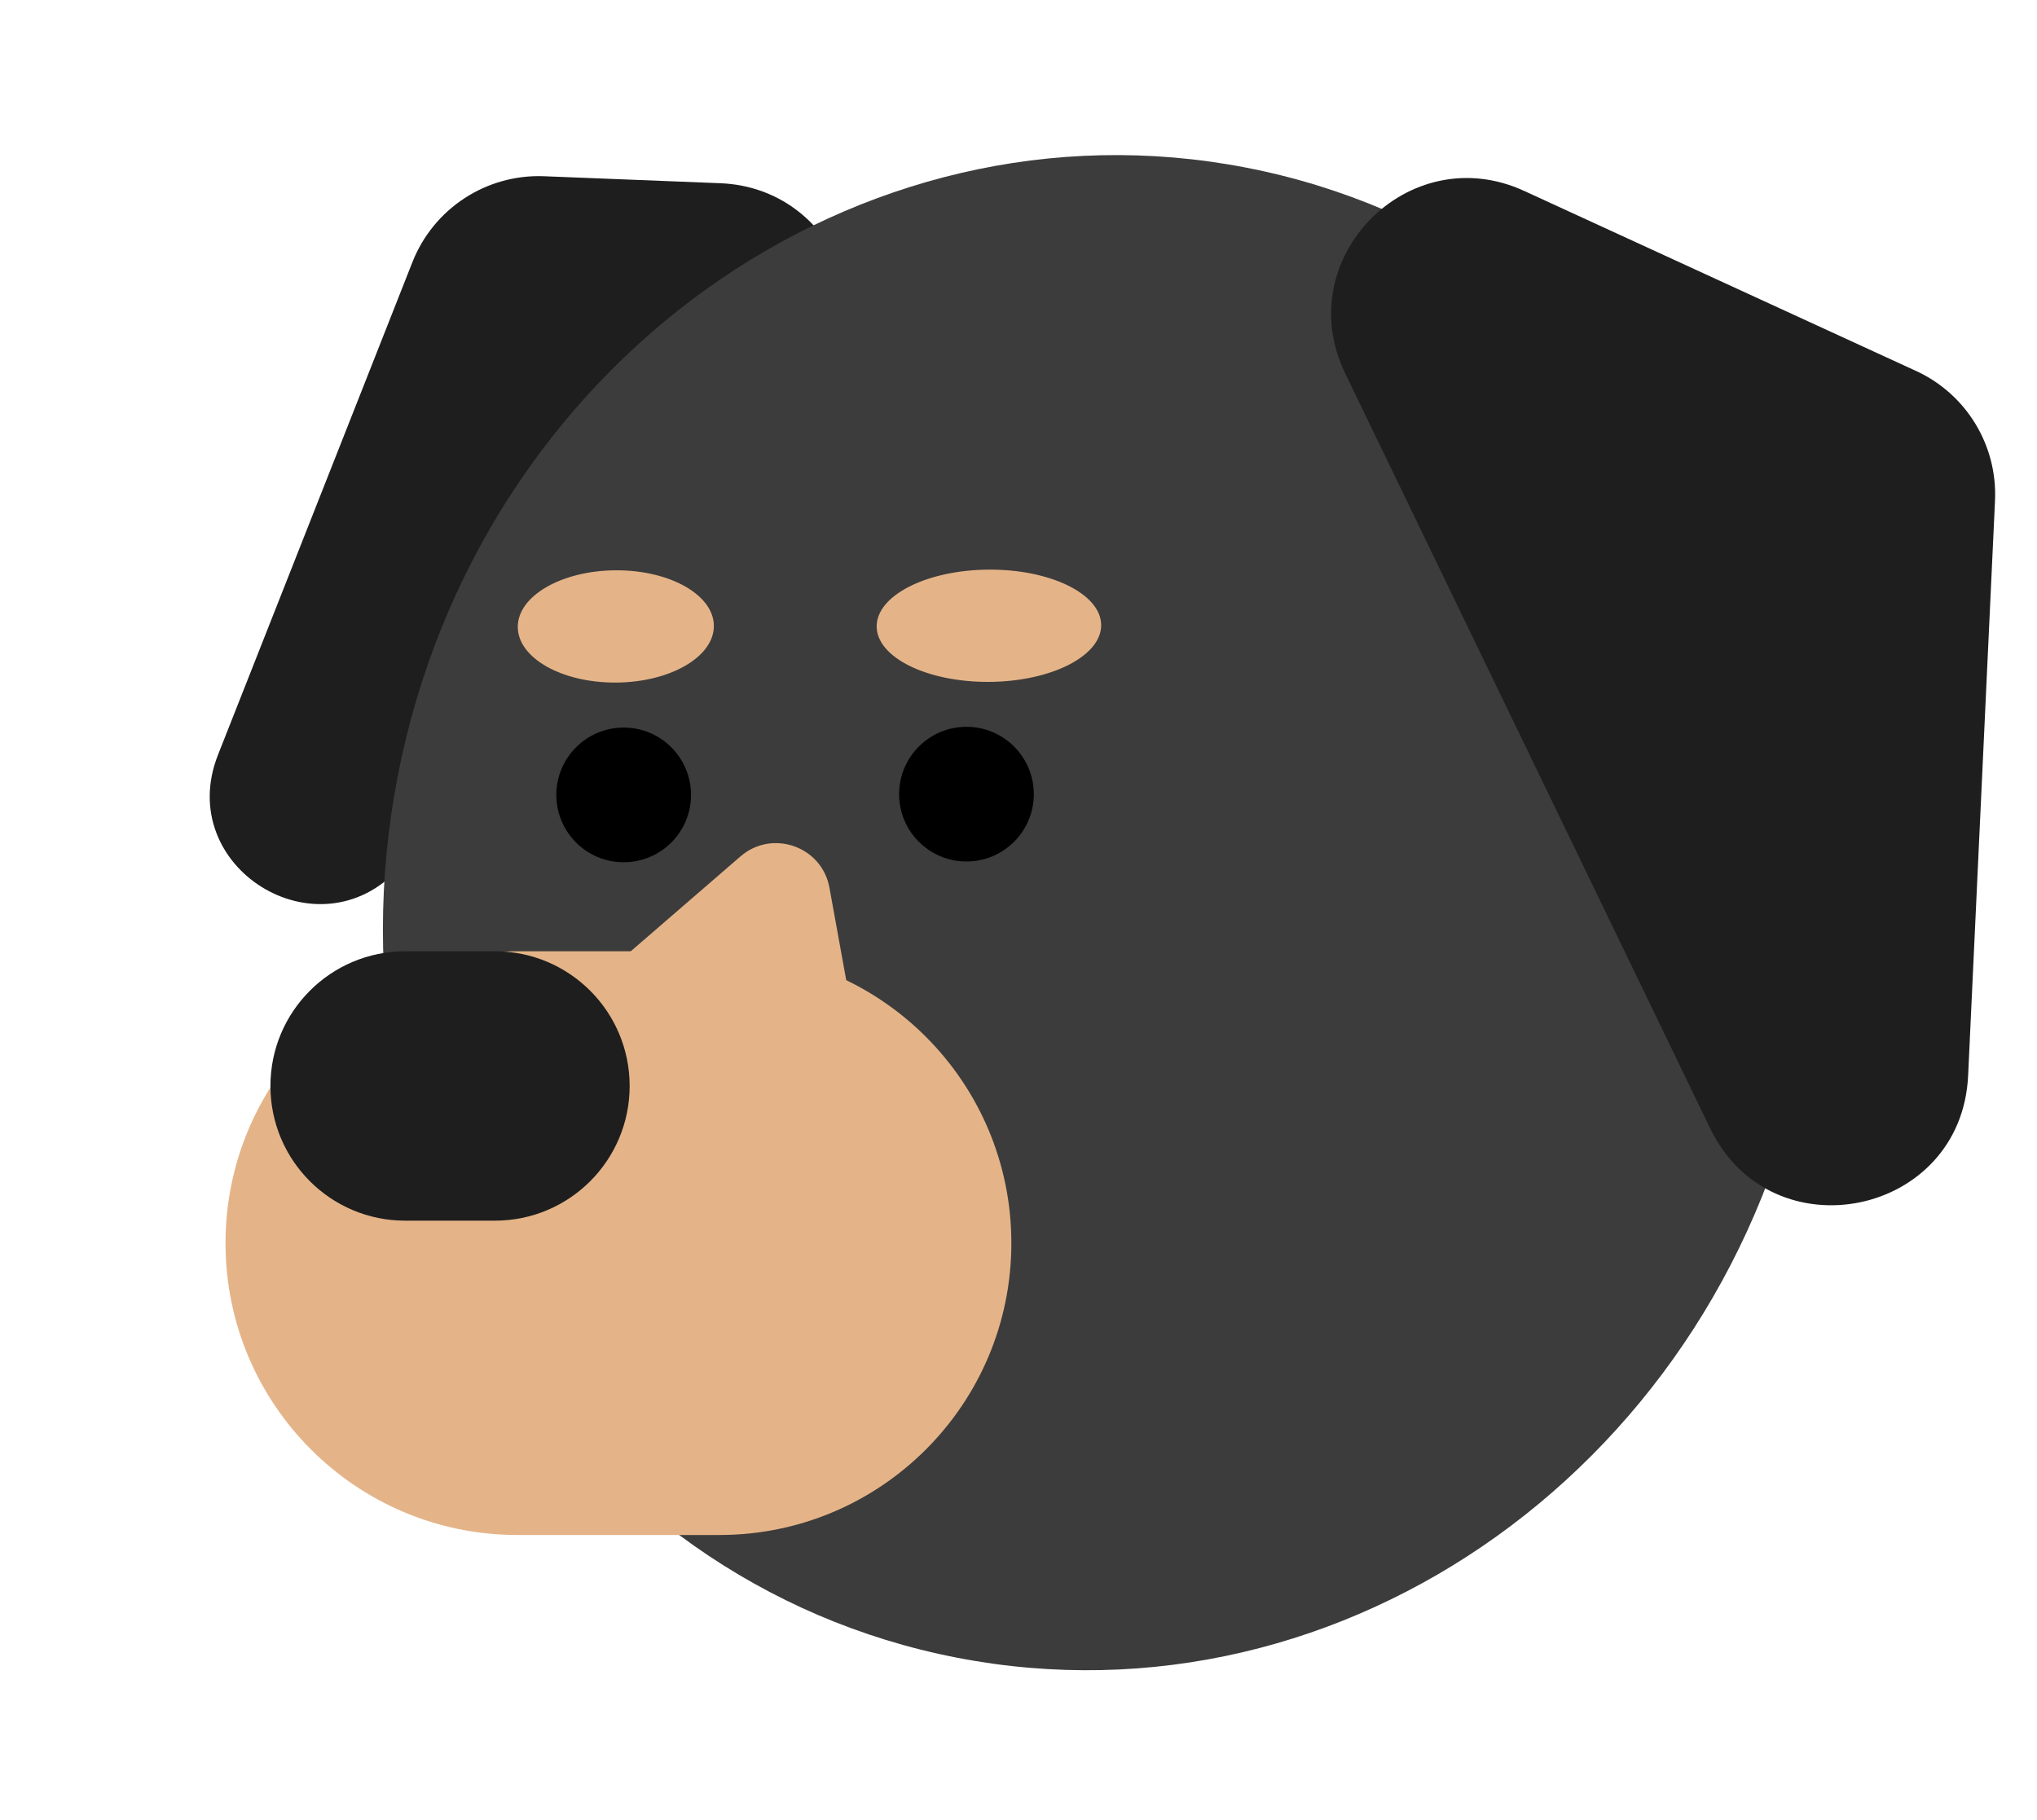
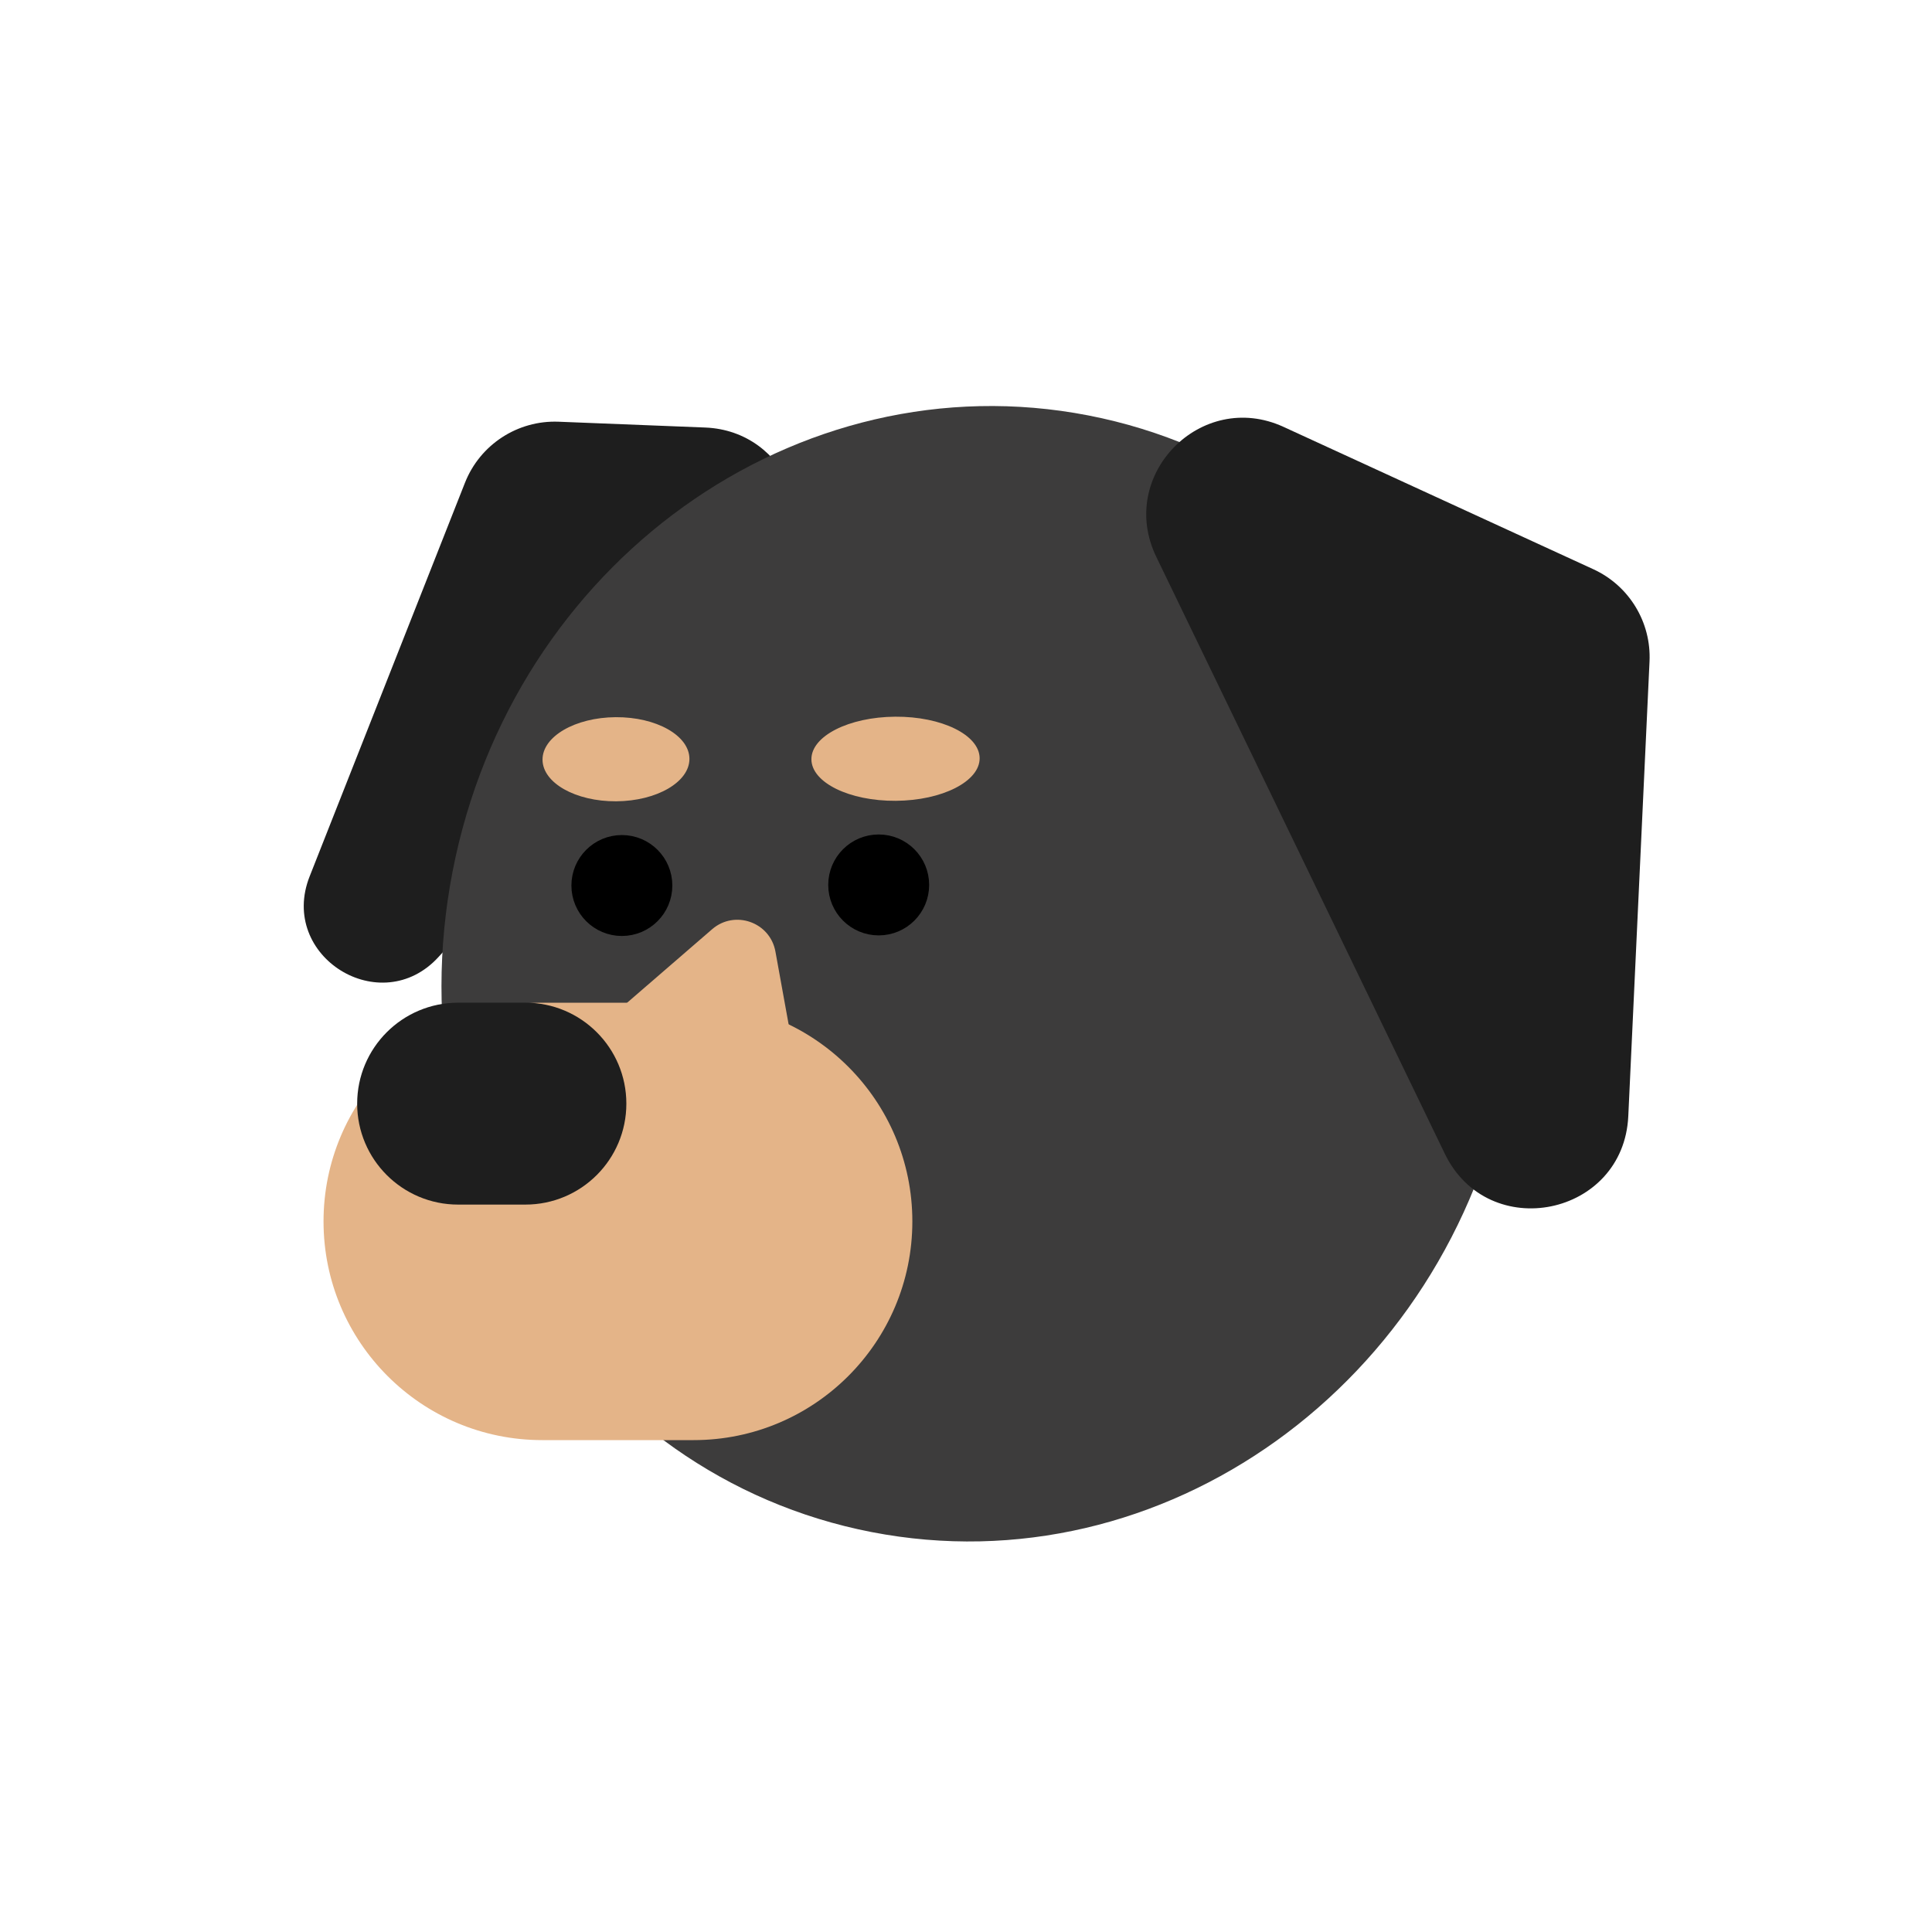
- <svg xmlns="http://www.w3.org/2000/svg" width="75" height="67" viewBox="0 0 75 67" fill="none">
-   <path d="M8.026 27.797C6.394 31.933 11.716 35.246 14.707 31.955L30.021 15.106C32.878 11.963 30.763 6.915 26.519 6.747L20.035 6.49C17.912 6.405 15.967 7.673 15.186 9.65L8.026 27.797Z" fill="#1E1E1E" />
-   <ellipse cx="40.559" cy="33.608" rx="26.398" ry="27.947" transform="rotate(10.9824 40.5585 33.6083)" fill="#3D3C3C" />
-   <circle cx="35.584" cy="29.244" r="1.98" fill="black" stroke="black" />
-   <circle cx="22.963" cy="29.272" r="1.98" fill="black" stroke="black" />
-   <path d="M27.264 31.536L19.877 37.924L31.864 39.991L30.54 32.692C30.264 31.168 28.436 30.523 27.264 31.536Z" fill="#E4B488" />
-   <path d="M8.303 45.778C8.303 39.842 13.115 35.031 19.05 35.031H26.49C32.426 35.031 37.237 39.842 37.237 45.778C37.237 51.713 32.426 56.525 26.49 56.525H22.77H19.05C13.115 56.525 8.303 51.713 8.303 45.778Z" fill="#E4B488" />
-   <path d="M9.957 39.99C9.957 37.251 12.177 35.03 14.917 35.03H18.223C20.963 35.03 23.183 37.251 23.183 39.99C23.183 42.73 20.963 44.95 18.223 44.95H14.917C12.177 44.95 9.957 42.73 9.957 39.99Z" fill="#1E1E1E" />
-   <path d="M72.464 39.611C72.222 44.792 65.225 46.223 62.968 41.554L49.528 13.749C47.487 9.528 51.856 5.073 56.117 7.03L70.547 13.66C72.399 14.511 73.549 16.401 73.454 18.437L72.464 39.611Z" fill="#1E1E1E" />
-   <ellipse cx="36.411" cy="23.043" rx="4.133" ry="2.067" transform="rotate(-0.390985 36.4106 23.0433)" fill="#E4B488" />
-   <ellipse cx="22.674" cy="23.068" rx="3.61" ry="2.067" transform="rotate(-0.390985 22.674 23.0684)" fill="#E4B488" />
+ <svg xmlns="http://www.w3.org/2000/svg" width="100" height="100" viewBox="0 0 100 100" fill="none">
+   <path d="M16.026 45.364C14.394 49.5 19.716 52.813 22.707 49.523L40.007 30.488C42.863 27.345 40.748 22.297 36.505 22.129L28.915 21.828C26.791 21.744 24.846 23.012 24.066 24.989L16.026 45.364Z" fill="#1E1E1E" />
+   <ellipse cx="50.722" cy="50.401" rx="27.805" ry="29.438" transform="rotate(10.9824 50.7218 50.4013)" fill="#3D3C3C" />
+   <circle cx="45.481" cy="45.804" r="2.112" fill="black" stroke="black" />
+   <circle cx="32.188" cy="45.834" r="2.112" fill="black" stroke="black" />
+   <path d="M36.86 48.096L28.937 54.947L41.563 57.124L40.136 49.252C39.86 47.728 38.031 47.083 36.86 48.096Z" fill="#E4B488" />
+   <path d="M16.746 63.22C16.746 56.968 21.814 51.9 28.066 51.9H35.903C42.155 51.9 47.223 56.968 47.223 63.22V63.22C47.223 69.472 42.155 74.54 35.903 74.54H31.985H28.066C21.814 74.54 16.746 69.472 16.746 63.22V63.22Z" fill="#E4B488" />
+   <path d="M18.487 57.124C18.487 54.239 20.826 51.899 23.712 51.899H27.195C30.081 51.899 32.42 54.239 32.42 57.124V57.124C32.42 60.01 30.081 62.349 27.195 62.349H23.712C20.826 62.349 18.487 60.01 18.487 57.124V57.124Z" fill="#1E1E1E" />
+   <path d="M84.28 57.773C84.037 62.954 77.041 64.386 74.783 59.716L59.846 28.815C57.805 24.593 62.174 20.138 66.435 22.095L82.472 29.464C84.324 30.315 85.475 32.205 85.379 34.24L84.28 57.773Z" fill="#1E1E1E" />
+   <ellipse cx="46.352" cy="39.273" rx="4.354" ry="2.177" transform="rotate(-0.390985 46.352 39.2732)" fill="#E4B488" />
+   <ellipse cx="31.883" cy="39.298" rx="3.802" ry="2.177" transform="rotate(-0.390985 31.8831 39.2984)" fill="#E4B488" />
</svg>
